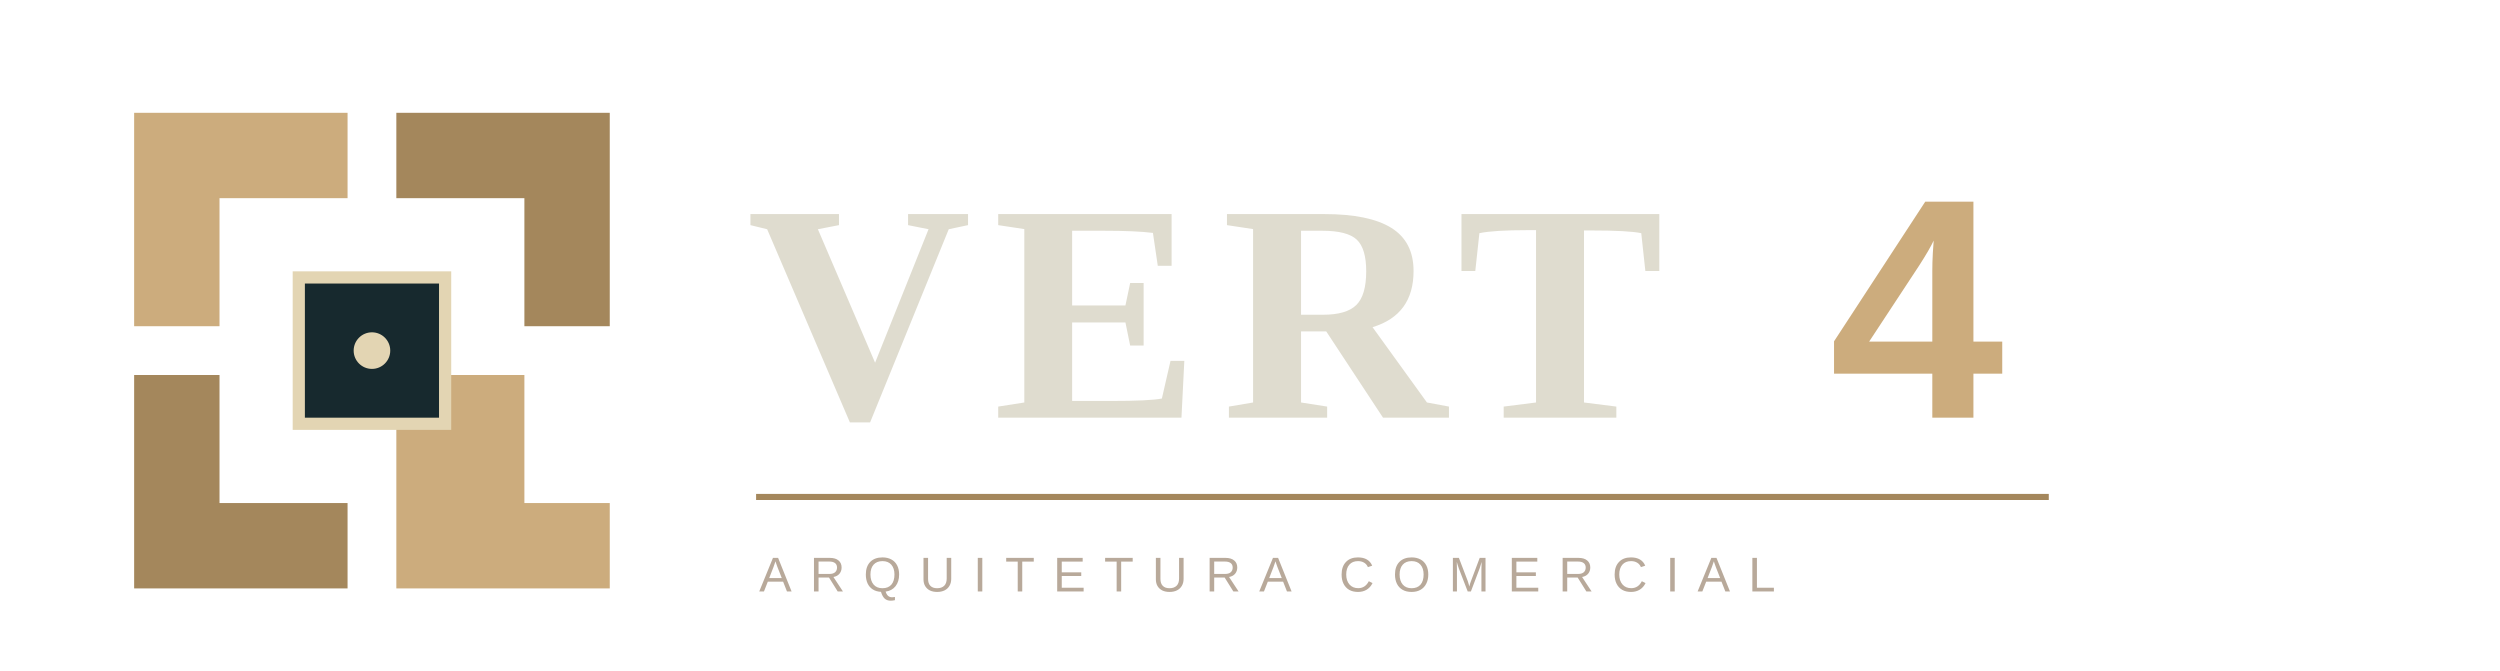
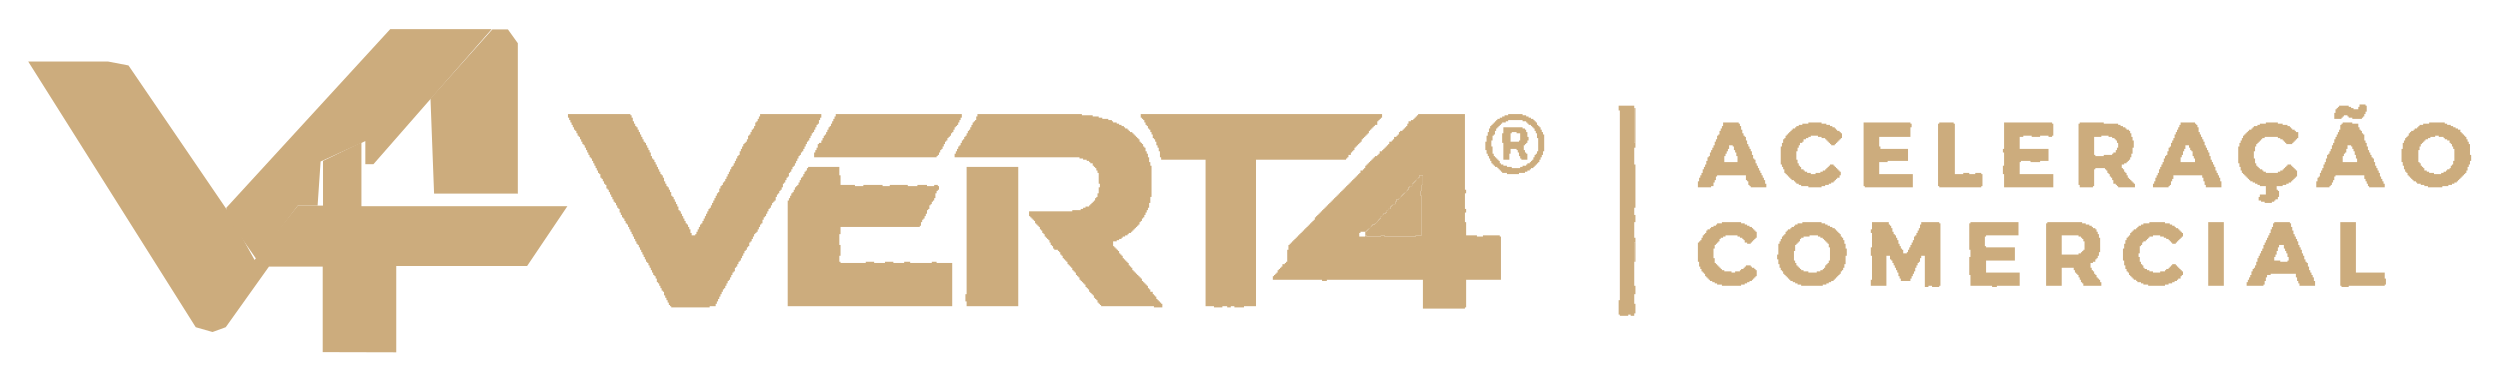
- <svg xmlns="http://www.w3.org/2000/svg" viewBox="0 0 820 220" role="img" aria-labelledby="title desc">
-   <g transform="translate(32 25)">
-     <path d="M12 12h70v28H40v42H12z" fill="#CCAC7D" />
-     <path d="M98 12h70v70h-28V40H98z" fill="#A4875C" />
-     <path d="M98 98h42v42h28v28H98z" fill="#CCAC7D" />
-     <path d="M12 98h28v42h42v28H12z" fill="#A4875C" />
-     <rect x="66" y="66" width="48" height="48" fill="#17292E" stroke="#E3D5B3" stroke-width="4" />
-     <circle cx="90" cy="90" r="6" fill="#E3D5B3" />
+ <svg xmlns="http://www.w3.org/2000/svg" width="2082" height="318" aria-label="VERT4 Aceleracao Comercial" viewBox="0 0 4164 636">
+   <g fill-rule="evenodd">
+     <path fill="#CCAC7D" d="M862 322.5H723L717 164 820 49h26l16.5 23v251ZM658 586.8l-120.5-.3V444H448l-72 101-22 8-28-8L47 102.5h133l34 6.5 163 239 47 85 72-90.5h42V268l64-31v106.5h343L878 443H660v143.8Z" />
+     <path fill="#CCAC7D" d="m428 433-51-73v-14L650 48.5h169l-197 225h-13.5V235L534 269l-5 73.5h-33z" />
  </g>
-   <text x="245" y="137" fill="#DFDCCF" font-family="Georgia,'Times New Roman',serif" font-size="102" font-weight="700" letter-spacing="7">VERT</text>
-   <text x="600" y="137" fill="#CCAC7D" font-family="Arial,Helvetica,sans-serif" font-size="103" font-weight="700">4</text>
-   <line x1="248" y1="163" x2="672" y2="163" stroke="#A4875C" stroke-width="2" />
-   <text x="249" y="194" fill="#B8A99A" font-family="Arial,Helvetica,sans-serif" font-size="16" letter-spacing="6">ARQUITETURA COMERCIAL</text>
+   <path fill="#CCAC7D" d="M3930 174h10v2h2v10h-2v4h-2v4h-2v2h-2v2h-16v-2h-6v-2h-2v-2h-6v2h-2v2h-2v2h-12v-10h2v-6h2v-2h2v-2h2v-2h16v2h4v2h4v2h8v-4h2zm-1208 6h2v58h-2zM946 190h104v2h2v4h2v6h2v4h2v4h2v2h2v4h2v4h2v4h2v4h2v4h2v4h2v2h2v4h2v4h2v4h2v4h2v6h2v4h2v2h2v4h2v4h2v4h2v4h2v4h2v4h2v2h2v4h2v6h2v4h2v4h2v2h2v4h2v4h2v6h2v2h2v4h2v4h2v4h2v4h2v6h2v2h2v4h2v4h2v4h2v4h2v4h2v2h2v4h2v4h2v6h2v4h6v-2h2v-4h2v-4h2v-4h2v-4h2v-2h2v-4h2v-4h2v-4h2v-4h2v-4h2v-4h2v-2h2v-4h2v-4h2v-4h2v-4h2v-4h2v-4h2v-2h2v-6h2v-4h2v-2h2v-4h2v-2h2v-4h2v-4h2v-4h2v-4h2v-4h2v-4h2v-2h2v-4h2v-4h2v-4h2v-4h2v-2h2v-6h2v-4h2v-4h2v-4h2v-2h2v-2h2v-4h2v-6h2v-2h2v-4h2v-4h2v-2h2v-4h2v-6h2v-2h2v-4h2v-4h2v-4h102v6h-2v4h-2v6h-2v2h-2v4h-2v4h-2v4h-2v2h-2v4h-2v4h-2v4h-2v2h-2v4h-2v4h-2v4h-2v4h-2v2h-2v4h-2v2h-2v4h-2v4h-2v4h-2v4h-2v2h-2v4h-2v4h-2v2h-2v6h-2v2h-2v4h-2v4h-2v2h-2v6h-2v4h-2v2h-2v4h-2v2h-2v4h-2v6h-2v2h-2v2h-2v4h-2v4h-2v2h-2v4h-2v4h-2v4h-2v2h-2v4h-2v6h-2v2h-2v4h-2v4h-2v4h-2v2h-2v2h-2v4h-2v4h-2v4h-2v2h-2v6h-2v2h-2v4h-2v2h-2v4h-2v4h-2v4h-2v4h-2v2h-2v4h-2v4h-2v2h-2v6h-2v2h-2v4h-2v4h-2v4h-2v2h-2v4h-2v4h-2v4h-2v2h-2v4h-2v4h-2v4h-2v4h-2v4h-2v4h-2v4h-10v2h-64v-2h-2v-2h-2v-4h-2v-4h-2v-4h-2v-4h-2v-6h-2v-2h-2v-4h-2v-4h-2v-4h-2v-2h-2v-6h-2v-4h-2v-2h-2v-4h-2v-4h-2v-4h-2v-4h-2v-4h-2v-2h-2v-4h-2v-4h-2v-4h-2v-4h-2v-4h-2v-4h-2v-4h-2v-2h-2v-4h-2v-4h-2v-4h-2v-4h-2v-4h-2v-4h-2v-4h-2v-4h-2v-2h-2v-4h-2v-4h-2v-2h-2v-4h-2v-4h-2v-6h-2v-2h-2v-4h-2v-4h-2v-2h-2v-4h-2v-4h-2v-4h-2v-4h-2v-4h-2v-2h-2v-6h-2v-2h-2v-4h-2v-4h-2v-2h-2v-6h-2v-2h-2v-4h-2v-4h-2v-4h-2v-4h-2v-4h-2v-4h-2v-2h-2v-4h-2v-4h-2v-4h-2v-4h-2v-4h-2v-2h-2v-4h-2v-4h-2v-4h-2v-2h-2v-4h-2v-4h-2v-2h-2v-4h-2v-4h-2v-4h-2v-4h-2v-4h-2zm446 0h210v6h-2v4h-2v4h-2v4h-2v2h-2v2h-2v4h-2v4h-2v2h-2v4h-2v2h-2v2h-2v4h-2v2h-2v4h-2v4h-2v4h-2v2h-2v4h-2v4h-2v2h-2v2h-204v-8h2v-4h2v-4h2v-6h2v-2h4v-4h2v-4h2v-4h2v-2h2v-4h2v-4h2v-4h2v-2h2v-4h2v-4h2v-4h2v-4h2zm236 0h174v2h18v2h10v2h6v2h10v2h6v2h2v2h6v2h4v2h4v2h4v2h2v2h4v2h2v2h2v2h4v2h2v2h2v2h2v2h2v2h2v2h2v4h2v2h2v2h2v4h2v2h2v6h2v4h2v6h2v8h2v6h2v52h-2v10h-2v8h-2v4h-2v4h-2v4h-2v4h-2v2h-2v4h-2v2h-2v4h-2v2h-2v2h-2v2h-2v2h-2v2h-2v2h-2v2h-4v2h-2v2h-4v2h-4v2h-2v2h-4v2h-4v2h-6v8h2v2h2v2h2v2h2v2h2v4h2v2h2v2h2v4h2v2h2v2h2v2h2v2h2v4h2v2h2v2h2v4h2v2h2v2h2v2h2v2h2v2h2v2h2v2h2v4h2v2h2v2h2v2h2v2h2v4h2v2h2v4h4v4h2v2h2v2h2v4h2v2h2v2h2v2h2v2h2v6h-14v-2h-88v-2h-2v-2h-2v-2h-2v-4h-2v-2h-2v-2h-2v-4h-2v-2h-2v-2h-2v-2h-2v-4h-2v-2h-2v-2h-2v-4h-2v-2h-2v-2h-2v-2h-2v-2h-2v-4h-2v-2h-2v-2h-2v-4h-2v-2h-2v-2h-2v-4h-2v-2h-2v-2h-2v-2h-2v-4h-2v-2h-2v-2h-2v-2h-2v-4h-2v-2h-2v-4h-2v-2h-2v-2h-6v-2h-2v-4h-2v-2h-2v-4h-2v-4h-2v-2h-2v-2h-2v-2h-2v-4h-2v-2h-2v-4h-2v-2h-2v-4h-2v-2h-2v-2h-2v-2h-2v-4h-2v-2h-2v-2h-2v-2h-2v-2h-2v-8h72v-2h14v-2h4v-2h4v-2h6v-2h2v-2h2v-2h2v-2h2v-2h2v-4h2v-2h2v-6h2v-10h2v-6h-2v-18h-2v-4h-2v-4h-2v-2h-2v-2h-2v-4h-4v-2h-2v-2h-4v-2h-6v-2h-6v-2h-208v-6h2v-4h2v-4h2v-4h2v-2h2v-4h2v-4h2v-2h2v-4h2v-2h2v-4h2v-4h2v-2h2v-4h2v-4h2v-4h2v-2h2v-2h2v-6h2zm272 0h402v6h-2v2h-2v2h-2v2h-2v6h-4v2h-2v2h-2v2h-2v2h-2v2h-2v4h-2v2h-2v2h-2v2h-2v2h-2v2h-2v4h-2v2h-2v2h-2v2h-2v2h-2v2h-2v4h-2v2h-2v2h-2v4h-4v4h-2v2h-2v2h-150v244h-20v2h-16v-2h-6v2h-6v-2h-8v2h-14v-2h-14V266h-74v-4h-2v-10h-2v-6h-2v-4h-2v-6h-2v-4h-2v-2h-2v-6h-2v-4h-2v-4h-2v-2h-2v-4h-2v-2h-2v-4h-2v-4h-2v-2h-2v-2h-2z" />
+   <path fill="#CCAC7D" d="M2362 190h78v126h2v6h-2v26h2v6h-2v16h2v22h18v2h10v-2h28v2h2v72h-58v46h-2v2h-70v-48h-160v2h-8v-2h-82v-6h2v-2h2v-2h2v-2h2v-4h2v-2h2v-2h2v-2h2v-4h4v-2h2v-2h2v-20h2v-8h2v-2h2v-2h2v-2h2v-2h2v-2h2v-2h2v-2h2v-2h2v-2h2v-2h2v-2h2v-2h2v-2h2v-2h2v-2h2v-2h2v-2h2v-2h2v-2h2v-2h2v-2h2v-4h2v-2h2v-2h2v-2h2v-2h2v-2h2v-2h2v-2h2v-2h2v-2h2v-2h2v-2h2v-2h2v-2h2v-2h2v-2h2v-2h2v-2h2v-2h2v-2h2v-2h2v-2h2v-2h2v-2h2v-2h2v-2h2v-2h2v-2h2v-2h2v-2h2v-2h2v-2h2v-2h2v-2h2v-2h2v-2h2v-2h2v-2h2v-4h4v-2h2v-2h2v-4h2v-2h2v-2h2v-2h2v-2h2v-2h2v-2h2v-2h2v-2h4v-2h2v-2h2v-4h4v-2h2v-2h2v-2h2v-2h2v-2h2v-2h2v-4h4v-2h2v-2h2v-4h4v-2h2v-2h2v-4h2v-2h4v-2h2v-2h2v-2h2v-2h2v-4h2v-4h4v-2h4v-2h2v-2h2v-2h2v-2h2zm2 102v4h-2v2h-2v2h-2v2h-2v2h-2v2h-2v4h-4v2h-2v4h-2v2h-2v2h-2v2h-2v2h-2v2h-2v2h-2v2h-2v2h-4v4h-2v4h-4v2h-2v2h-2v4h-4v2h-2v4h-2v2h-4v2h-2v2h-2v4h-2v2h-2v2h-2v2h-2v2h-2v2h-4v2h-2v2h-2v2h-2v2h-2v2h-2v2h-10v2h-2v6h10v-2h2v2h24v-2h6v2h52v-2h10v-66h-2v-8h2v-10h2v-16zm148-102h24v2h6v2h4v2h4v2h4v2h2v2h2v2h2v4h2v2h2v2h2v4h2v4h2v4h2v28h-2v6h-2v4h-2v4h-2v4h-2v2h-2v2h-2v2h-2v2h-2v2h-4v2h-2v2h-4v2h-4v2h-10v2h-20v-2h-8v-2h-2v-2h-2v-2h-2v-2h-2v-2h-4v-2h-2v-2h-2v-2h-2v-4h-2v-4h-2v-4h-2v-4h-2v-6h-2v-14h2v-10h2v-6h2v-6h2v-4h2v-2h2v-2h2v-2h2v-2h2v-2h2v-2h4v-2h4v-2h4v-2h6zm0 10v2h-4v2h-6v2h-2v2h-2v2h-2v2h-2v2h-2v4h-2v6h-2v2h-2v8h-2v10h2v12h2v4h2v2h2v2h2v2h2v2h2v4h2v2h4v2h6v2h8v2h14v-2h4v-2h6v-2h2v-2h4v-2h2v-2h2v-2h2v-4h2v-4h2v-2h2v-4h2v-22h-2v-8h-2v-4h-2v-4h-2v-2h-2v-2h-2v-2h-4v-2h-2v-2h-2v-2h-6v-2zm358 4h26v2h2v4h2v6h2v6h2v4h2v2h2v6h2v6h2v4h2v4h2v4h2v6h2v6h2v2h2v6h2v4h2v4h2v4h2v4h2v4h2v4h2v4h2v6h2v6h-26v-2h-2v-2h-2v-6h-2v-2h-2v-8h-48v2h-2v6h-2v4h-2v6h-4v2h-22v-10h2v-6h2v-4h2v-4h2v-6h2v-4h2v-4h2v-6h2v-6h2v-2h2v-6h2v-4h2v-4h2v-4h2v-6h2v-4h2v-6h2v-2h2v-6h2v-4h2v-4h2zm10 38v6h-2v4h-2v4h-2v4h-2v10h22v-10h-2v-6h-2v-4h-2v-6h-2v-2zm132-38h22v2h8v2h6v2h4v2h4v2h2v2h2v2h4v2h2v2h2v8h-2v2h-2v2h-2v2h-2v2h-2v2h-2v2h-6v-2h-2v-2h-2v-2h-2v-2h-2v-2h-2v-2h-6v-2h-6v-2h-12v2h-4v2h-4v2h-4v4h-2v2h-4v4h-2v4h-2v6h-2v14h2v6h2v4h2v2h2v4h4v2h2v2h4v2h6v2h8v-2h8v-2h4v-2h4v-2h2v-2h2v-2h2v-2h2v-2h6v2h2v2h2v2h2v2h2v2h2v2h2v6h-2v4h-4v2h-2v2h-2v2h-2v2h-4v2h-4v2h-6v2h-6v2h-22v-2h-12v-2h-4v-2h-4v-2h-2v-2h-2v-2h-4v-2h-2v-2h-2v-2h-2v-2h-2v-2h-2v-2h-2v-6h-2v-4h-2v-4h-2v-30h2v-6h2v-6h2v-2h2v-4h2v-2h2v-2h2v-2h2v-2h2v-2h2v-2h4v-2h2v-2h4v-2h6v-2h10zm92 0h78v2h2v6h-2v16h-52v16h2v4h46v20h-34v2h-14v20h56v22h-80v-2h-2zm126 0h24v2h2v84h14v-2h10v2h10v-2h10v2h2v20h-2v2h-70v-2h-2V206h2zm108 0h80v2h2v20h-2v2h-6v-2h-14v2h-14v-2h-14v2h-6v20h48v20h-14v2h-16v-2h-16v2h-2v20h56v22h-82v-22h-2v-14h2v-22h-2v-6h2zm126 0h40v2h24v2h4v2h4v2h4v2h2v2h4v2h2v4h2v6h2v6h2v12h-2v10h-2v6h-2v4h-2v2h-2v2h-2v2h-4v2h-4v6h2v2h2v4h2v2h2v4h2v4h2v2h2v2h2v2h2v2h2v2h2v6h-28v-2h-2v-2h-2v-2h-4v-6h-2v-4h-2v-2h-2v-4h-2v-2h-2v-4h-2v-2h-2v-2h-16v2h-2v28h-2v2h-22v-4h-2V206h2zm36 22v2h-12v30h2v2h14v-2h14v-2h2v-2h4v-4h2v-4h2v-8h-2v-4h-2v-2h-2v-2h-4v-2h-6v-2zm132-22h24v2h2v2h2v4h2v8h2v4h2v4h2v4h2v4h2v6h2v4h2v4h2v4h2v6h2v6h2v4h2v4h2v4h2v6h2v4h2v4h2v4h2v6h2v10h-26v-4h-2v-6h-2v-6h-2v-4h-48v6h-2v4h-2v6h-2v2h-2v2h-26v-6h2v-4h2v-6h2v-4h2v-4h2v-6h2v-4h2v-4h2v-4h2v-6h2v-4h2v-2h2v-6h2v-6h2v-2h2v-6h2v-4h2v-4h2v-6h2v-4h2v-4h2v-4h2v-4h2zm8 38v6h-2v4h-2v6h-2v4h-2v8h24v-6h-2v-4h-2v-8h-2v-2h-2v-4h-2v-4zm134-38h20v2h8v2h8v2h4v2h2v2h2v2h4v2h2v2h4v10h-2v2h-2v2h-2v2h-2v2h-2v2h-10v-2h-2v-2h-2v-2h-2v-2h-4v-2h-4v-2h-22v2h-4v2h-2v2h-2v2h-2v2h-2v2h-2v4h-2v8h-2v12h2v8h2v4h2v2h2v2h2v2h4v2h2v2h4v2h20v-2h4v-2h4v-2h2v-2h2v-2h2v-2h2v-2h6v2h2v2h2v2h2v2h2v2h2v10h-2v2h-2v2h-2v2h-2v2h-2v2h-4v2h-4v2h-6v2h-10v6h2v2h2v10h-2v4h-4v2h-2v2h-4v2h-12v-2h-6v-2h-4v-6h2v-4h10v-14h-10v-2h-4v-2h-4v-2h-4v-2h-4v-2h-2v-2h-2v-2h-2v-2h-2v-2h-2v-2h-2v-2h-2v-4h-2v-6h-2v-6h-2v-28h2v-6h2v-4h2v-4h2v-4h2v-2h2v-2h2v-2h2v-2h2v-2h4v-2h2v-2h2v-2h6v-2h4v-2h10zm128 0h16v2h10v6h2v4h2v2h2v4h2v2h2v10h2v4h2v6h2v6h2v4h2v4h2v4h2v2h2v6h2v6h2v4h2v4h2v4h2v6h2v4h2v4h2v4h2v6h-26v-2h-2v-4h-2v-4h-2v-4h-2v-6h-48v2h-2v6h-2v4h-2v4h-2v2h-2v2h-22v-10h2v-6h2v-2h2v-6h2v-4h2v-4h2v-6h2v-4h2v-6h2v-6h2v-2h2v-4h2v-4h2v-6h2v-4h2v-6h2v-4h2v-4h2v-4h2v-4h2v-8h2v-2h2zm8 38v6h-2v6h-2v2h-2v4h-2v10h24v-6h-2v-6h-2v-6h-2v-4h-2v-4h-2v-2zm136-38h26v2h4v2h6v2h4v2h4v2h4v2h4v4h2v2h2v2h2v2h2v2h2v4h2v4h2v4h2v18h2v10h-2v6h-2v4h-2v6h-2v4h-2v2h-2v2h-2v2h-2v2h-2v2h-2v2h-2v2h-2v2h-4v2h-4v2h-6v2h-10v2h-24v-2h-6v-2h-6v-2h-6v-2h-2v-2h-4v-2h-2v-2h-2v-2h-2v-2h-2v-2h-2v-4h-2v-2h-2v-4h-2v-6h-2v-6h-2v-22h2v-10h2v-4h2v-4h2v-2h2v-2h2v-4h2v-2h2v-2h4v-2h2v-2h4v-2h2v-2h2v-2h6v-2h10zm10 22v2h-8v2h-4v2h-4v2h-2v2h-2v2h-2v2h-2v4h-2v6h-2v20h2v2h2v4h2v2h2v2h2v4h4v2h4v2h8v2h12v-2h4v-2h4v-2h2v-2h4v-2h2v-4h2v-2h2v-6h2v-20h-2v-4h-2v-4h-2v-2h-2v-4h-4v-2h-4v-2h-2v-2h-8v-2z" />
+   <path fill="#CCAC7D" d="M2504 212h32v2h4v2h2v4h2v8h2v6h-2v4h-2v2h-2v2h-2v8h2v4h2v2h2v10h-10v-2h-2v-4h-2v-6h-2v-4h-2v-2h-10v8h-2v10h-10v-28h-2v-16h2zm14 8v2h-2v14h14v-2h2v-12h-6v-2zm-1172 58h52v14h2v16h24v2h14v-2h32v2h12v-2h30v2h16v-2h16v2h12v-2h6v2h2v6h-2v2h-2v4h-2v8h-2v4h-2v2h-2v4h-2v2h-2v6h-2v2h-2v6h-2v4h-2v4h-2v2h-2v4h-2v6h-2v2h-132v12h-2v18h2v18h-2v10h2v2h42v-2h14v2h18v-2h14v2h18v-2h10v2h36v-2h8v2h26v72h-274V334h2v-4h2v-4h2v-4h2v-2h2v-4h2v-4h2v-2h2v-2h2v-4h2v-4h2v-4h2v-2h2v-4h2v-4h2v-2h2v-4h2zm264 0h86v232h-86v-8h-2v-12h2zm1258 92h32v2h6v2h4v2h4v2h4v2h2v2h2v2h2v2h2v10h-2v2h-2v2h-2v2h-2v2h-2v2h-6v-2h-4v-4h-2v-2h-2v-2h-4v-2h-4v-2h-20v2h-4v2h-4v2h-2v4h-2v2h-2v2h-2v2h-2v6h-2v16h2v8h2v2h2v2h2v2h2v2h2v2h2v2h4v2h12v2h6v-2h8v-2h2v-2h4v-2h2v-2h2v-2h8v2h2v2h4v2h2v2h2v10h-2v2h-2v2h-2v2h-2v2h-4v2h-4v2h-4v2h-6v2h-32v-2h-8v-2h-4v-2h-4v-2h-4v-2h-2v-2h-2v-2h-2v-2h-2v-4h-2v-2h-2v-2h-2v-4h-2v-4h-2v-8h-2v-32h2v-2h2v-2h2v-4h2v-4h2v-2h2v-2h2v-4h2v-2h4v-2h2v-2h4v-2h4v-2h2v-2h8zm134 0h32v2h6v2h4v2h4v2h4v2h4v2h2v2h2v2h2v2h2v2h2v4h2v2h2v4h2v6h2v8h2v12h-2v14h-2v6h-2v4h-2v2h-2v4h-2v2h-2v2h-2v2h-2v2h-2v2h-2v2h-4v2h-4v2h-4v2h-6v2h-36v-2h-6v-2h-4v-2h-4v-2h-4v-2h-2v-2h-2v-2h-2v-2h-2v-2h-2v-2h-2v-4h-2v-2h-2v-4h-2v-6h-2v-8h-2v-8h2v-18h2v-4h2v-4h2v-4h2v-2h2v-2h2v-4h2v-2h2v-2h4v-2h2v-2h4v-2h2v-2h4v-2h8zm12 22v2h-10v2h-4v2h-2v4h-2v2h-2v2h-2v2h-2v10h-2v16h2v4h2v4h2v2h2v2h2v2h2v2h4v2h8v2h14v-2h6v-2h4v-2h2v-2h2v-4h2v-2h2v-2h2v-4h2v-22h-2v-6h-2v-2h-2v-2h-2v-2h-2v-2h-2v-2h-4v-2h-4v-2zm104-22h28v4h2v2h2v4h2v6h2v4h2v2h2v4h2v4h2v6h2v4h2v4h2v2h2v6h6v-2h2v-4h2v-4h2v-4h2v-4h2v-4h2v-6h2v-2h2v-4h2v-4h2v-4h2v-6h2v-4h30v2h2v104h-2v2h-12v-2h-6v2h-6v-52h-6v4h-2v6h-2v2h-2v4h-2v4h-2v6h-2v4h-2v4h-2v4h-2v4h-16v-4h-2v-4h-2v-6h-2v-4h-2v-4h-2v-4h-2v-4h-2v-4h-2v-2h-2v-6h-6v50h-26v-10h2v-40h-2v-14h2v-24h-2v-6h2zm164 0h80v22h-54v2h-2v16h2v2h48v22h-48v20h56v22h-38v2h-8v-2h-36v-18h-2v-30h2v-12h-2v-44h2zm128 0h58v2h6v2h6v2h4v2h2v2h4v2h2v4h2v4h2v6h2v24h-2v6h-2v4h-2v2h-2v4h-4v2h-4v8h2v4h2v2h2v4h2v2h2v4h2v2h2v2h2v4h2v6h-30v-4h-2v-2h-2v-4h-2v-4h-2v-4h-2v-2h-2v-2h-2v-4h-2v-4h-20v30h-26V372h2zm24 22v32h28v-2h4v-2h2v-2h2v-2h2v-14h-2v-4h-2v-2h-2v-2h-4v-2zm146-22h26v2h8v2h4v2h4v2h2v2h4v2h2v2h2v2h2v2h2v6h-2v2h-2v2h-2v2h-2v2h-2v2h-2v2h-6v-2h-2v-2h-2v-2h-2v-2h-4v-2h-4v-2h-6v-2h-12v2h-6v2h-2v2h-2v2h-2v2h-4v2h-2v4h-2v2h-2v12h-2v6h2v8h2v4h2v2h2v4h2v2h4v2h4v2h6v2h12v-2h8v-2h2v-2h4v-2h2v-2h2v-2h2v-2h6v2h2v2h2v2h2v2h2v2h2v2h2v6h-2v2h-2v4h-4v2h-2v2h-4v2h-4v2h-6v2h-6v2h-28v-2h-8v-2h-4v-2h-6v-2h-2v-2h-4v-2h-2v-2h-2v-2h-2v-2h-2v-4h-2v-2h-2v-4h-2v-6h-2v-8h-2v-20h2v-8h2v-6h2v-4h2v-2h2v-2h2v-4h2v-2h2v-2h2v-2h4v-2h2v-2h2v-2h4v-2h4v-2h10zm98 0h26v106h-26zm110 0h26v2h2v6h2v6h2v6h2v4h2v4h2v4h2v6h2v4h2v4h2v6h2v4h2v6h2v4h2v2h2v6h2v6h2v4h2v4h2v4h2v6h2v8h-26v-4h-2v-4h-2v-6h-2v-6h-42v2h-6v4h-2v6h-2v6h-2v2h-28v-6h2v-4h2v-4h2v-4h2v-6h2v-4h2v-2h2v-4h2v-6h2v-6h2v-4h2v-4h2v-4h2v-4h2v-6h2v-4h2v-4h2v-4h2v-4h2v-4h2v-6h2v-4h2v-6h2zm8 38v4h-2v6h-2v6h-2v4h-2v6h10v2h12v-2h2v-6h-2v-6h-2v-4h-2v-4h-2v-6zm102-38h26v84h48v10h2v10h-2v2h-60v2h-12v-2h-2zm-1176 34h2v32h-2z" />
+   <path fill="#CCAC7D" d="M2696 176h26v62h2v8h-2v28h2v72h-2v12h2v12h-2v26h2v8h-2v72h2v14h-2v16h2v16h-2v4h-6v-2h-4v2h-14v-2h-2v-24h2V184h-2zm-332 116h6v16h-2v10h-2v8h2v66h-10v2h-52v-2h-6v2h-24v-2h-2v-6h2v-2h2v-2h2v-2h2v-2h2v-2h2v-2h4v-2h2v-2h2v-2h2v-2h2v-2h2v-4h2v-2h2v-2h4v-2h2v-4h2v-2h4v-4h2v-2h2v-2h4v-4h2v-4h4v-2h2v-2h2v-2h2v-2h2v-2h2v-2h2v-2h2v-2h2v-4h2v-2h4v-4h2v-2h2v-2h2v-2h2v-2h2v-2h2z" />
</svg>
